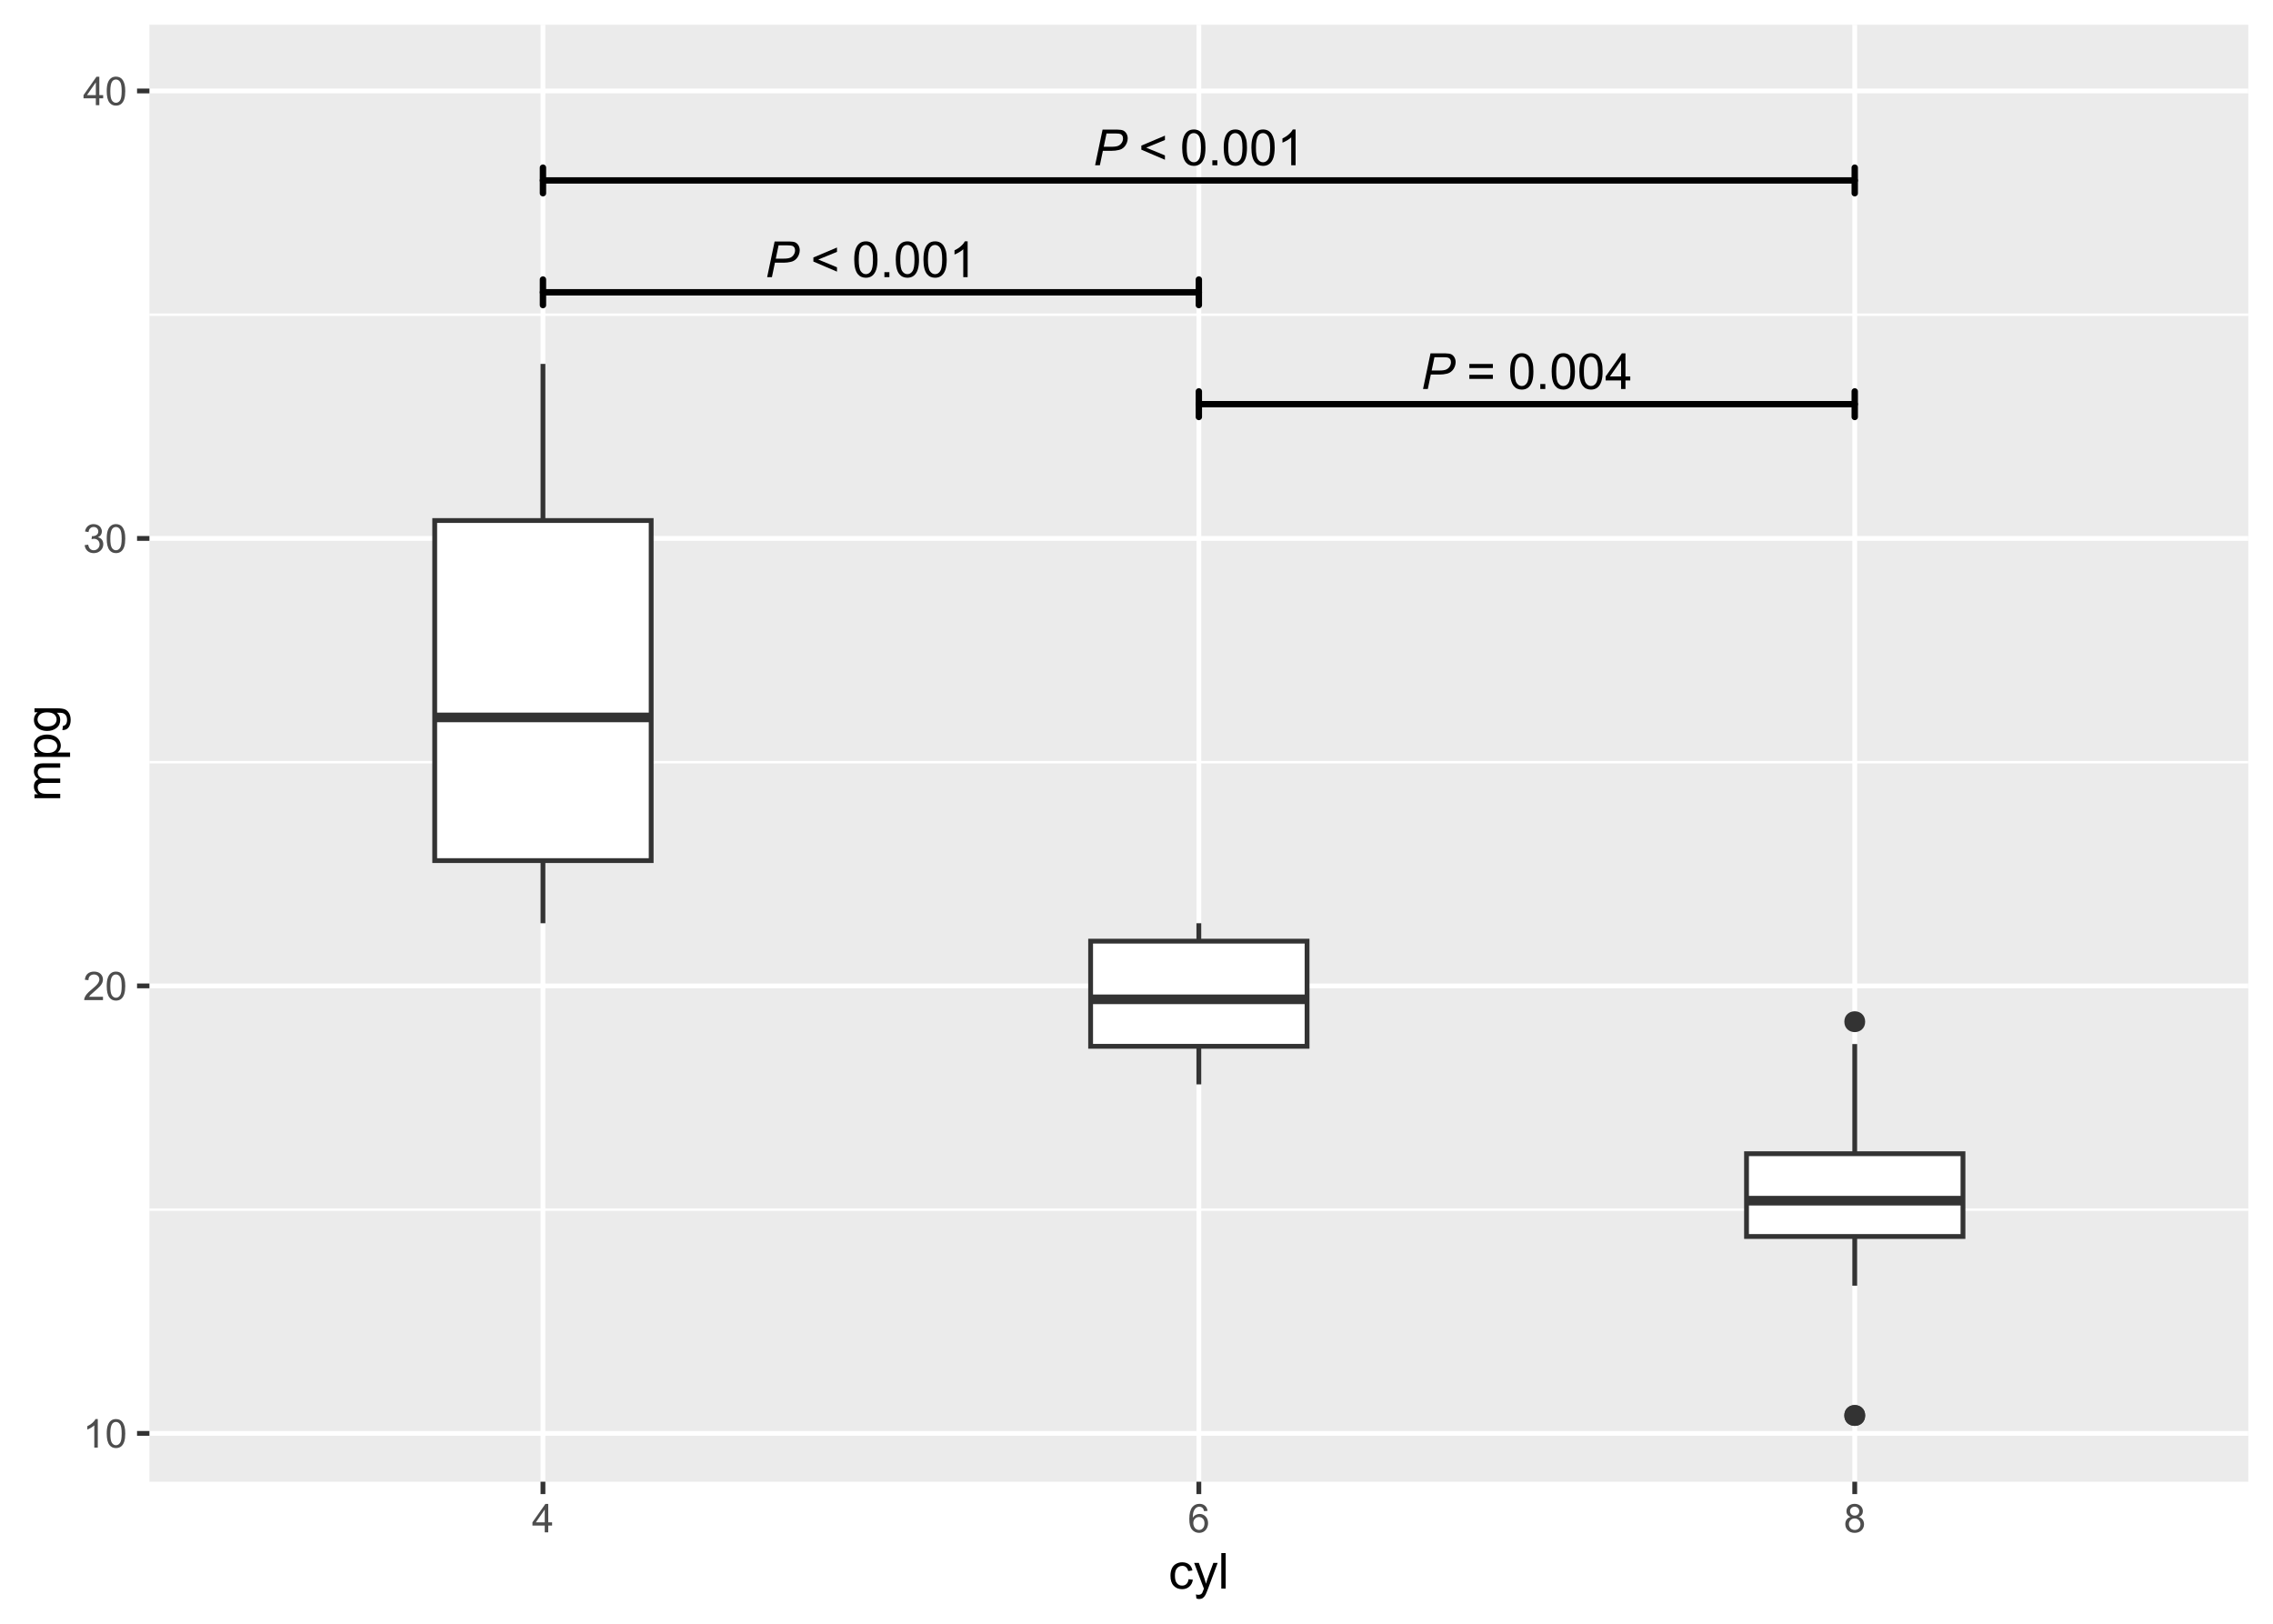
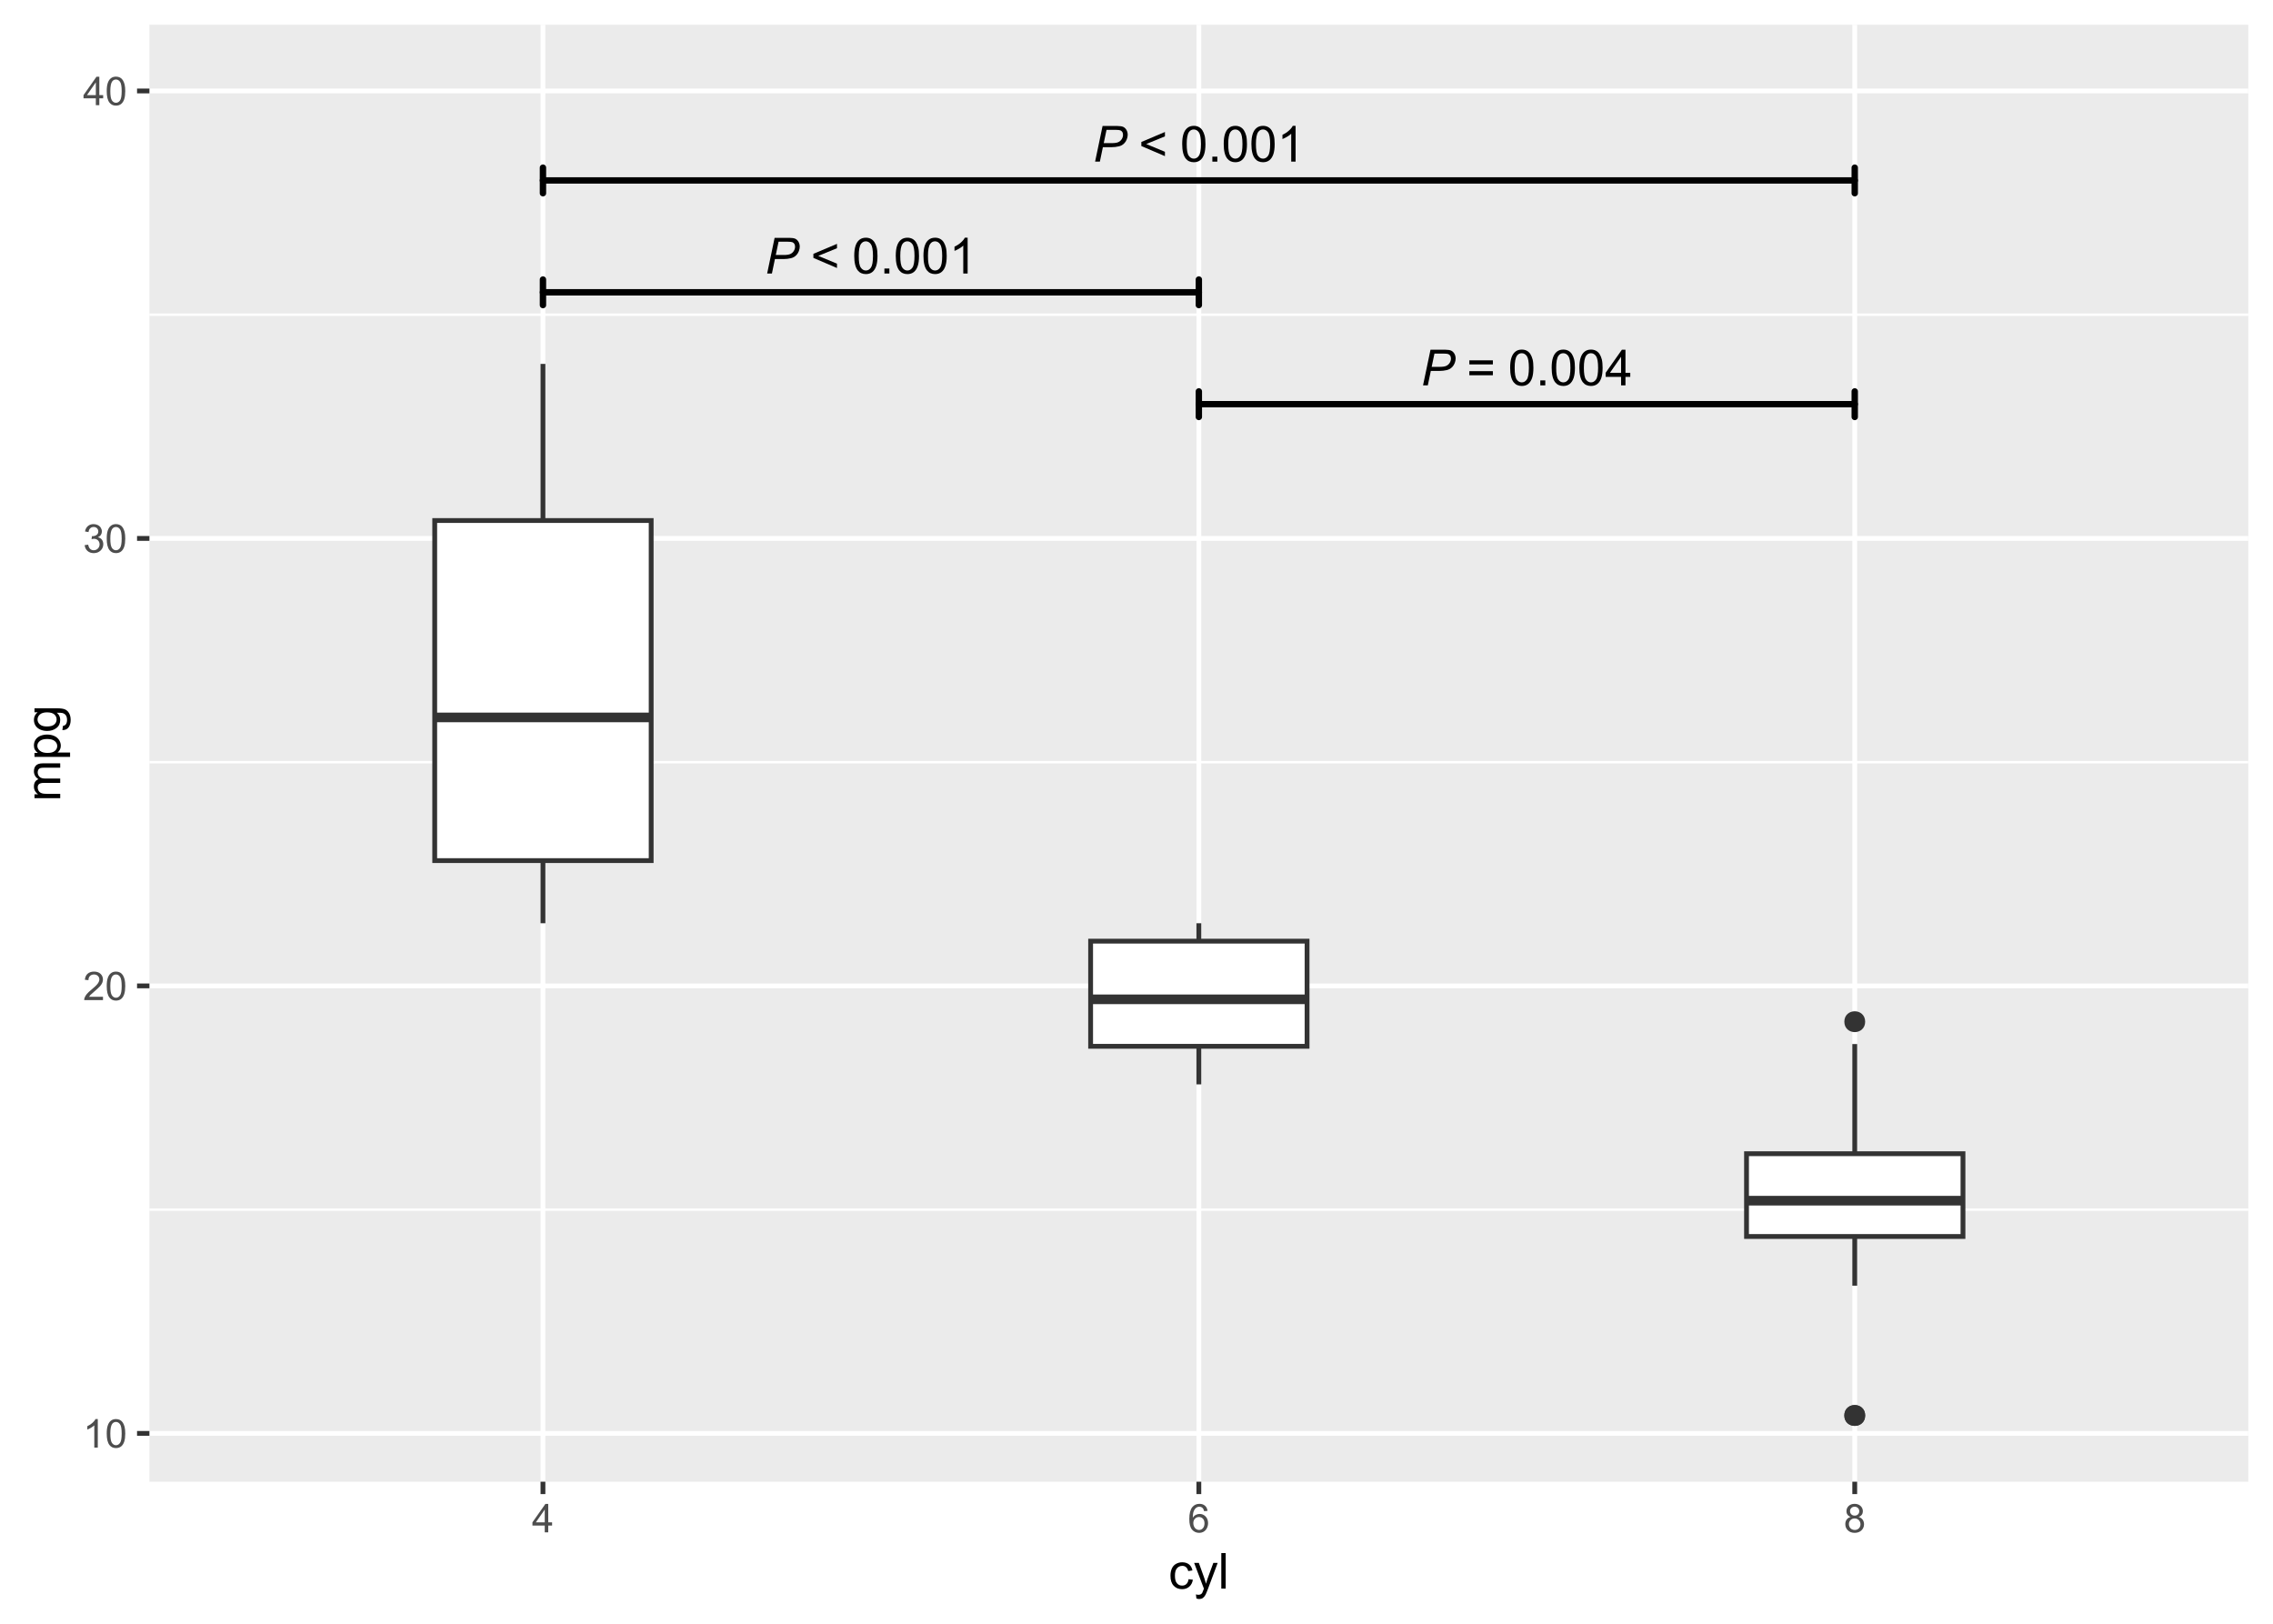
<svg xmlns="http://www.w3.org/2000/svg" xmlns:xlink="http://www.w3.org/1999/xlink" width="504pt" height="360pt" viewBox="0 0 504 360" version="1.1">
  <defs>
    <g>
      <symbol overflow="visible" id="glyph0-0">
        <path style="stroke:none;" d="M 1.379 0 L 1.379 -6.898 L 6.898 -6.898 L 6.898 0 Z M 1.551 -0.172 L 6.727 -0.172 L 6.727 -6.727 L 1.551 -6.727 Z M 1.551 -0.172 " />
      </symbol>
      <symbol overflow="visible" id="glyph0-1">
        <path style="stroke:none;" d="M 0.473 0 L 2.129 -7.902 L 5.43 -7.902 C 5.996 -7.898 6.422 -7.832 6.711 -7.703 C 6.992 -7.57 7.23 -7.348 7.422 -7.031 C 7.605 -6.711 7.699 -6.352 7.703 -5.961 C 7.699 -5.633 7.633 -5.301 7.504 -4.965 C 7.367 -4.621 7.199 -4.344 7 -4.129 C 6.793 -3.906 6.586 -3.742 6.383 -3.633 C 6.172 -3.52 5.949 -3.438 5.715 -3.387 C 5.203 -3.266 4.691 -3.203 4.176 -3.207 L 2.199 -3.207 L 1.531 0 Z M 2.387 -4.102 L 4.129 -4.102 C 4.801 -4.102 5.297 -4.172 5.613 -4.32 C 5.93 -4.461 6.184 -4.684 6.375 -4.984 C 6.566 -5.281 6.66 -5.598 6.664 -5.934 C 6.66 -6.191 6.609 -6.402 6.512 -6.566 C 6.406 -6.727 6.266 -6.848 6.086 -6.93 C 5.902 -7.004 5.551 -7.043 5.031 -7.047 L 3.004 -7.047 Z M 2.387 -4.102 " />
      </symbol>
      <symbol overflow="visible" id="glyph1-0">
        <path style="stroke:none;" d="M 0.555 0 L 0.555 -6.898 L 6.074 -6.898 L 6.074 0 Z M 0.727 -0.172 L 5.902 -0.172 L 5.902 -6.727 L 0.727 -6.727 Z M 0.727 -0.172 " />
      </symbol>
      <symbol overflow="visible" id="glyph1-1">
        <path style="stroke:none;" d="" />
      </symbol>
      <symbol overflow="visible" id="glyph2-0">
        <path style="stroke:none;" d="M 1.379 0 L 1.379 -6.898 L 6.898 -6.898 L 6.898 0 Z M 1.551 -0.172 L 6.727 -0.172 L 6.727 -6.727 L 1.551 -6.727 Z M 1.551 -0.172 " />
      </symbol>
      <symbol overflow="visible" id="glyph2-1">
        <path style="stroke:none;" d="M 0.605 -3.457 L 0.605 -4.359 L 5.836 -6.57 L 5.836 -5.605 L 1.688 -3.902 L 5.836 -2.184 L 5.836 -1.219 Z M 0.605 -3.457 " />
      </symbol>
      <symbol overflow="visible" id="glyph2-2">
        <path style="stroke:none;" d="M 0.457 -3.898 C 0.457 -4.828 0.551 -5.582 0.746 -6.152 C 0.934 -6.723 1.219 -7.16 1.602 -7.469 C 1.977 -7.777 2.457 -7.934 3.035 -7.934 C 3.457 -7.934 3.828 -7.848 4.148 -7.676 C 4.469 -7.504 4.73 -7.258 4.941 -6.938 C 5.145 -6.617 5.309 -6.227 5.434 -5.766 C 5.551 -5.305 5.613 -4.68 5.613 -3.898 C 5.613 -2.969 5.516 -2.223 5.324 -1.652 C 5.133 -1.082 4.848 -0.641 4.469 -0.332 C 4.09 -0.023 3.613 0.129 3.035 0.133 C 2.27 0.129 1.668 -0.141 1.238 -0.684 C 0.715 -1.34 0.457 -2.41 0.457 -3.898 Z M 1.457 -3.898 C 1.453 -2.598 1.605 -1.734 1.91 -1.309 C 2.215 -0.875 2.59 -0.66 3.035 -0.664 C 3.48 -0.66 3.852 -0.875 4.156 -1.309 C 4.457 -1.738 4.609 -2.602 4.613 -3.898 C 4.609 -5.195 4.457 -6.059 4.156 -6.488 C 3.852 -6.914 3.477 -7.129 3.023 -7.133 C 2.578 -7.129 2.223 -6.941 1.957 -6.566 C 1.621 -6.082 1.453 -5.191 1.457 -3.898 Z M 1.457 -3.898 " />
      </symbol>
      <symbol overflow="visible" id="glyph2-3">
        <path style="stroke:none;" d="M 1.004 0 L 1.004 -1.105 L 2.109 -1.105 L 2.109 0 Z M 1.004 0 " />
      </symbol>
      <symbol overflow="visible" id="glyph2-4">
        <path style="stroke:none;" d="M 4.113 0 L 3.145 0 L 3.145 -6.184 C 2.906 -5.957 2.598 -5.734 2.223 -5.512 C 1.84 -5.289 1.5 -5.121 1.203 -5.012 L 1.203 -5.949 C 1.742 -6.199 2.219 -6.508 2.625 -6.875 C 3.031 -7.234 3.316 -7.59 3.488 -7.934 L 4.113 -7.934 Z M 4.113 0 " />
      </symbol>
      <symbol overflow="visible" id="glyph2-5">
        <path style="stroke:none;" d="M 5.832 -4.648 L 0.613 -4.648 L 0.613 -5.551 L 5.832 -5.551 Z M 5.832 -2.246 L 0.613 -2.246 L 0.613 -3.152 L 5.832 -3.152 Z M 5.832 -2.246 " />
      </symbol>
      <symbol overflow="visible" id="glyph2-6">
        <path style="stroke:none;" d="M 3.57 0 L 3.57 -1.891 L 0.141 -1.891 L 0.141 -2.781 L 3.746 -7.902 L 4.539 -7.902 L 4.539 -2.781 L 5.605 -2.781 L 5.605 -1.891 L 4.539 -1.891 L 4.539 0 Z M 3.57 -2.781 L 3.57 -6.344 L 1.094 -2.781 Z M 3.57 -2.781 " />
      </symbol>
      <symbol overflow="visible" id="glyph3-0">
        <path style="stroke:none;" d="M 1.102 0 L 1.102 -5.5 L 5.5 -5.5 L 5.5 0 Z M 1.238 -0.137 L 5.363 -0.137 L 5.363 -5.363 L 1.238 -5.363 Z M 1.238 -0.137 " />
      </symbol>
      <symbol overflow="visible" id="glyph3-1">
        <path style="stroke:none;" d="M 3.277 0 L 2.504 0 L 2.504 -4.93 C 2.316 -4.75 2.074 -4.574 1.773 -4.395 C 1.469 -4.215 1.195 -4.082 0.957 -3.996 L 0.957 -4.742 C 1.387 -4.941 1.766 -5.188 2.09 -5.48 C 2.414 -5.77 2.645 -6.051 2.781 -6.324 L 3.277 -6.324 Z M 3.277 0 " />
      </symbol>
      <symbol overflow="visible" id="glyph3-2">
        <path style="stroke:none;" d="M 0.367 -3.105 C 0.363 -3.848 0.438 -4.445 0.594 -4.902 C 0.742 -5.355 0.973 -5.707 1.277 -5.953 C 1.578 -6.199 1.957 -6.32 2.418 -6.324 C 2.754 -6.32 3.051 -6.254 3.309 -6.121 C 3.562 -5.984 3.773 -5.789 3.938 -5.531 C 4.102 -5.273 4.23 -4.961 4.328 -4.594 C 4.422 -4.227 4.469 -3.73 4.473 -3.105 C 4.469 -2.367 4.395 -1.77 4.242 -1.316 C 4.09 -0.859 3.863 -0.508 3.562 -0.262 C 3.258 -0.016 2.875 0.105 2.418 0.109 C 1.809 0.105 1.332 -0.109 0.988 -0.547 C 0.57 -1.066 0.363 -1.922 0.367 -3.105 Z M 1.16 -3.105 C 1.16 -2.07 1.281 -1.379 1.523 -1.039 C 1.766 -0.695 2.062 -0.527 2.418 -0.527 C 2.773 -0.527 3.074 -0.699 3.316 -1.043 C 3.559 -1.387 3.68 -2.074 3.68 -3.105 C 3.68 -4.145 3.559 -4.832 3.316 -5.172 C 3.074 -5.512 2.77 -5.684 2.41 -5.684 C 2.051 -5.684 1.77 -5.531 1.559 -5.234 C 1.293 -4.844 1.16 -4.137 1.16 -3.105 Z M 1.16 -3.105 " />
      </symbol>
      <symbol overflow="visible" id="glyph3-3">
        <path style="stroke:none;" d="M 4.43 -0.742 L 4.43 0 L 0.266 0 C 0.258 -0.188 0.289 -0.367 0.355 -0.539 C 0.461 -0.82 0.629 -1.098 0.863 -1.375 C 1.094 -1.648 1.434 -1.965 1.879 -2.328 C 2.562 -2.887 3.023 -3.332 3.266 -3.664 C 3.5 -3.988 3.621 -4.301 3.625 -4.594 C 3.621 -4.898 3.512 -5.156 3.297 -5.367 C 3.074 -5.578 2.789 -5.684 2.441 -5.684 C 2.066 -5.684 1.77 -5.57 1.547 -5.348 C 1.32 -5.125 1.207 -4.816 1.207 -4.422 L 0.414 -4.504 C 0.465 -5.094 0.668 -5.543 1.027 -5.855 C 1.379 -6.164 1.855 -6.32 2.457 -6.324 C 3.059 -6.32 3.539 -6.152 3.891 -5.82 C 4.242 -5.484 4.418 -5.07 4.422 -4.578 C 4.418 -4.32 4.367 -4.074 4.266 -3.832 C 4.164 -3.59 3.992 -3.332 3.754 -3.062 C 3.512 -2.793 3.113 -2.426 2.562 -1.957 C 2.094 -1.566 1.797 -1.301 1.664 -1.16 C 1.531 -1.02 1.422 -0.879 1.34 -0.742 Z M 4.43 -0.742 " />
      </symbol>
      <symbol overflow="visible" id="glyph3-4">
        <path style="stroke:none;" d="M 0.371 -1.664 L 1.145 -1.766 C 1.23 -1.324 1.383 -1.008 1.598 -0.816 C 1.809 -0.621 2.066 -0.527 2.375 -0.527 C 2.734 -0.527 3.043 -0.652 3.297 -0.906 C 3.547 -1.156 3.672 -1.469 3.676 -1.844 C 3.672 -2.195 3.555 -2.488 3.324 -2.719 C 3.09 -2.949 2.797 -3.062 2.441 -3.066 C 2.293 -3.062 2.109 -3.035 1.895 -2.98 L 1.98 -3.66 C 2.031 -3.652 2.07 -3.648 2.105 -3.652 C 2.434 -3.648 2.73 -3.734 2.996 -3.91 C 3.254 -4.078 3.387 -4.344 3.391 -4.703 C 3.387 -4.984 3.289 -5.219 3.102 -5.406 C 2.906 -5.59 2.66 -5.684 2.359 -5.688 C 2.055 -5.684 1.805 -5.59 1.605 -5.402 C 1.402 -5.215 1.273 -4.93 1.219 -4.555 L 0.445 -4.691 C 0.539 -5.207 0.754 -5.609 1.09 -5.895 C 1.426 -6.18 1.844 -6.32 2.344 -6.324 C 2.688 -6.32 3.004 -6.246 3.293 -6.102 C 3.582 -5.953 3.801 -5.754 3.953 -5.5 C 4.105 -5.242 4.184 -4.973 4.184 -4.688 C 4.184 -4.414 4.109 -4.164 3.965 -3.945 C 3.816 -3.719 3.602 -3.543 3.316 -3.41 C 3.688 -3.324 3.977 -3.145 4.184 -2.875 C 4.391 -2.602 4.492 -2.262 4.496 -1.859 C 4.492 -1.305 4.293 -0.84 3.895 -0.461 C 3.492 -0.078 2.984 0.109 2.371 0.113 C 1.816 0.109 1.355 -0.051 0.992 -0.379 C 0.625 -0.707 0.418 -1.137 0.371 -1.664 Z M 0.371 -1.664 " />
      </symbol>
      <symbol overflow="visible" id="glyph3-5">
        <path style="stroke:none;" d="M 2.844 0 L 2.844 -1.508 L 0.113 -1.508 L 0.113 -2.219 L 2.988 -6.301 L 3.617 -6.301 L 3.617 -2.219 L 4.469 -2.219 L 4.469 -1.508 L 3.617 -1.508 L 3.617 0 Z M 2.844 -2.219 L 2.844 -5.059 L 0.871 -2.219 Z M 2.844 -2.219 " />
      </symbol>
      <symbol overflow="visible" id="glyph3-6">
        <path style="stroke:none;" d="M 4.379 -4.758 L 3.609 -4.695 C 3.539 -4.996 3.441 -5.219 3.316 -5.359 C 3.105 -5.574 2.848 -5.684 2.543 -5.688 C 2.297 -5.684 2.078 -5.617 1.895 -5.484 C 1.648 -5.305 1.457 -5.043 1.32 -4.703 C 1.176 -4.363 1.105 -3.879 1.102 -3.25 C 1.285 -3.531 1.512 -3.742 1.781 -3.879 C 2.051 -4.016 2.332 -4.082 2.629 -4.086 C 3.141 -4.082 3.578 -3.895 3.945 -3.516 C 4.305 -3.137 4.488 -2.645 4.492 -2.047 C 4.488 -1.648 4.402 -1.281 4.234 -0.941 C 4.062 -0.602 3.828 -0.34 3.531 -0.16 C 3.23 0.02 2.895 0.105 2.52 0.109 C 1.871 0.105 1.344 -0.129 0.941 -0.602 C 0.531 -1.074 0.328 -1.855 0.332 -2.949 C 0.328 -4.16 0.551 -5.047 1.004 -5.602 C 1.395 -6.082 1.926 -6.32 2.59 -6.324 C 3.086 -6.32 3.492 -6.184 3.809 -5.906 C 4.125 -5.629 4.312 -5.246 4.379 -4.758 Z M 1.219 -2.039 C 1.219 -1.773 1.273 -1.516 1.387 -1.273 C 1.5 -1.027 1.66 -0.844 1.863 -0.719 C 2.066 -0.59 2.277 -0.527 2.504 -0.527 C 2.828 -0.527 3.109 -0.656 3.348 -0.922 C 3.578 -1.184 3.695 -1.543 3.699 -2 C 3.695 -2.43 3.582 -2.773 3.352 -3.027 C 3.117 -3.273 2.824 -3.398 2.477 -3.402 C 2.121 -3.398 1.824 -3.273 1.582 -3.027 C 1.34 -2.773 1.219 -2.445 1.219 -2.039 Z M 1.219 -2.039 " />
      </symbol>
      <symbol overflow="visible" id="glyph3-7">
        <path style="stroke:none;" d="M 1.555 -3.418 C 1.23 -3.531 0.992 -3.699 0.84 -3.918 C 0.684 -4.133 0.609 -4.395 0.609 -4.699 C 0.609 -5.156 0.773 -5.539 1.102 -5.855 C 1.43 -6.164 1.867 -6.32 2.418 -6.324 C 2.969 -6.32 3.41 -6.16 3.746 -5.844 C 4.078 -5.523 4.246 -5.137 4.25 -4.68 C 4.246 -4.387 4.172 -4.133 4.02 -3.918 C 3.863 -3.699 3.629 -3.531 3.32 -3.418 C 3.707 -3.285 4 -3.082 4.203 -2.805 C 4.402 -2.52 4.504 -2.184 4.508 -1.801 C 4.504 -1.258 4.312 -0.805 3.934 -0.441 C 3.551 -0.074 3.051 0.105 2.434 0.109 C 1.809 0.105 1.309 -0.074 0.926 -0.441 C 0.543 -0.809 0.352 -1.27 0.355 -1.82 C 0.352 -2.23 0.457 -2.574 0.668 -2.852 C 0.875 -3.125 1.168 -3.312 1.555 -3.418 Z M 1.402 -4.727 C 1.398 -4.426 1.496 -4.184 1.688 -3.996 C 1.879 -3.805 2.129 -3.707 2.438 -3.711 C 2.734 -3.707 2.977 -3.801 3.168 -3.992 C 3.355 -4.176 3.449 -4.406 3.453 -4.684 C 3.449 -4.965 3.352 -5.203 3.16 -5.398 C 2.961 -5.586 2.719 -5.684 2.43 -5.688 C 2.129 -5.684 1.883 -5.59 1.691 -5.402 C 1.496 -5.215 1.398 -4.988 1.402 -4.727 Z M 1.152 -1.816 C 1.148 -1.598 1.199 -1.383 1.309 -1.176 C 1.41 -0.969 1.566 -0.809 1.773 -0.695 C 1.98 -0.582 2.203 -0.527 2.441 -0.527 C 2.809 -0.527 3.113 -0.645 3.355 -0.883 C 3.594 -1.121 3.715 -1.426 3.719 -1.793 C 3.715 -2.164 3.59 -2.469 3.344 -2.715 C 3.094 -2.957 2.785 -3.082 2.414 -3.082 C 2.051 -3.082 1.75 -2.961 1.512 -2.719 C 1.27 -2.477 1.148 -2.176 1.152 -1.816 Z M 1.152 -1.816 " />
      </symbol>
      <symbol overflow="visible" id="glyph4-0">
        <path style="stroke:none;" d="M 1.375 0 L 1.375 -6.875 L 6.875 -6.875 L 6.875 0 Z M 1.547 -0.172 L 6.703 -0.172 L 6.703 -6.703 L 1.547 -6.703 Z M 1.547 -0.172 " />
      </symbol>
      <symbol overflow="visible" id="glyph4-1">
        <path style="stroke:none;" d="M 4.445 -2.09 L 5.398 -1.965 C 5.289 -1.309 5.023 -0.797 4.598 -0.426 C 4.168 -0.055 3.645 0.129 3.023 0.129 C 2.242 0.129 1.613 -0.125 1.141 -0.637 C 0.664 -1.145 0.426 -1.875 0.43 -2.832 C 0.426 -3.441 0.527 -3.98 0.734 -4.445 C 0.938 -4.906 1.25 -5.254 1.668 -5.484 C 2.082 -5.715 2.535 -5.828 3.031 -5.832 C 3.645 -5.828 4.152 -5.672 4.547 -5.363 C 4.941 -5.047 5.191 -4.602 5.305 -4.027 L 4.367 -3.883 C 4.273 -4.262 4.117 -4.551 3.891 -4.746 C 3.664 -4.941 3.387 -5.039 3.066 -5.039 C 2.574 -5.039 2.18 -4.863 1.879 -4.516 C 1.57 -4.164 1.418 -3.613 1.422 -2.859 C 1.418 -2.09 1.566 -1.531 1.863 -1.184 C 2.156 -0.836 2.539 -0.66 3.012 -0.664 C 3.391 -0.66 3.707 -0.777 3.961 -1.012 C 4.215 -1.242 4.375 -1.602 4.445 -2.09 Z M 4.445 -2.09 " />
      </symbol>
      <symbol overflow="visible" id="glyph4-2">
        <path style="stroke:none;" d="M 0.684 2.195 L 0.574 1.289 C 0.785 1.344 0.969 1.371 1.129 1.375 C 1.34 1.371 1.512 1.336 1.641 1.266 C 1.77 1.195 1.875 1.094 1.961 0.969 C 2.02 0.867 2.117 0.629 2.258 0.246 C 2.27 0.191 2.301 0.113 2.344 0.012 L 0.176 -5.703 L 1.219 -5.703 L 2.406 -2.402 C 2.559 -1.98 2.695 -1.539 2.82 -1.078 C 2.926 -1.523 3.059 -1.957 3.219 -2.379 L 4.438 -5.703 L 5.402 -5.703 L 3.234 0.098 C 3 0.719 2.816 1.148 2.691 1.391 C 2.516 1.703 2.32 1.938 2.098 2.09 C 1.875 2.238 1.609 2.312 1.305 2.316 C 1.117 2.312 0.91 2.273 0.684 2.195 Z M 0.684 2.195 " />
      </symbol>
      <symbol overflow="visible" id="glyph4-3">
        <path style="stroke:none;" d="M 0.703 0 L 0.703 -7.875 L 1.672 -7.875 L 1.672 0 Z M 0.703 0 " />
      </symbol>
      <symbol overflow="visible" id="glyph5-0">
        <path style="stroke:none;" d="M 0 -1.375 L -6.875 -1.375 L -6.875 -6.875 L 0 -6.875 Z M -0.172 -1.547 L -0.172 -6.703 L -6.703 -6.703 L -6.703 -1.547 Z M -0.172 -1.547 " />
      </symbol>
      <symbol overflow="visible" id="glyph5-1">
        <path style="stroke:none;" d="M 0 -0.727 L -5.703 -0.727 L -5.703 -1.59 L -4.902 -1.59 C -5.18 -1.766 -5.406 -2.004 -5.578 -2.305 C -5.746 -2.598 -5.828 -2.938 -5.832 -3.32 C -5.828 -3.738 -5.742 -4.086 -5.566 -4.359 C -5.391 -4.629 -5.145 -4.816 -4.836 -4.93 C -5.496 -5.379 -5.828 -5.969 -5.832 -6.691 C -5.828 -7.254 -5.672 -7.688 -5.363 -7.996 C -5.047 -8.297 -4.566 -8.449 -3.914 -8.453 L 0 -8.453 L 0 -7.492 L -3.594 -7.492 C -3.977 -7.488 -4.254 -7.457 -4.426 -7.398 C -4.594 -7.332 -4.734 -7.219 -4.84 -7.059 C -4.941 -6.891 -4.992 -6.695 -4.996 -6.477 C -4.992 -6.07 -4.859 -5.738 -4.594 -5.477 C -4.328 -5.211 -3.898 -5.078 -3.312 -5.082 L 0 -5.082 L 0 -4.113 L -3.707 -4.113 C -4.133 -4.113 -4.453 -4.031 -4.672 -3.875 C -4.883 -3.715 -4.992 -3.461 -4.996 -3.105 C -4.992 -2.832 -4.922 -2.578 -4.781 -2.348 C -4.637 -2.117 -4.426 -1.949 -4.152 -1.848 C -3.875 -1.738 -3.477 -1.688 -2.961 -1.691 L 0 -1.691 Z M 0 -0.727 " />
      </symbol>
      <symbol overflow="visible" id="glyph5-2">
        <path style="stroke:none;" d="M 2.188 -0.727 L -5.703 -0.727 L -5.703 -1.605 L -4.961 -1.605 C -5.25 -1.812 -5.469 -2.047 -5.613 -2.309 C -5.758 -2.57 -5.828 -2.887 -5.832 -3.262 C -5.828 -3.746 -5.703 -4.176 -5.457 -4.551 C -5.203 -4.922 -4.852 -5.203 -4.395 -5.391 C -3.938 -5.578 -3.438 -5.672 -2.895 -5.676 C -2.309 -5.672 -1.781 -5.566 -1.316 -5.359 C -0.848 -5.148 -0.488 -4.844 -0.242 -4.449 C 0.008 -4.047 0.129 -3.629 0.129 -3.191 C 0.129 -2.867 0.062 -2.578 -0.074 -2.32 C -0.207 -2.062 -0.379 -1.852 -0.59 -1.691 L 2.188 -1.691 Z M -2.82 -1.602 C -2.082 -1.598 -1.539 -1.746 -1.191 -2.047 C -0.836 -2.34 -0.66 -2.699 -0.664 -3.125 C -0.66 -3.551 -0.844 -3.918 -1.211 -4.227 C -1.574 -4.531 -2.137 -4.688 -2.898 -4.688 C -3.625 -4.688 -4.168 -4.535 -4.531 -4.238 C -4.891 -3.938 -5.074 -3.582 -5.074 -3.168 C -5.074 -2.754 -4.879 -2.391 -4.496 -2.074 C -4.109 -1.758 -3.551 -1.598 -2.82 -1.602 Z M -2.82 -1.602 " />
      </symbol>
      <symbol overflow="visible" id="glyph5-3">
        <path style="stroke:none;" d="M 0.473 -0.547 L 0.613 -1.488 C 0.898 -1.527 1.109 -1.637 1.246 -1.816 C 1.422 -2.055 1.512 -2.379 1.516 -2.797 C 1.512 -3.242 1.422 -3.59 1.246 -3.832 C 1.062 -4.074 0.812 -4.238 0.496 -4.328 C 0.297 -4.379 -0.113 -4.402 -0.746 -4.398 C -0.246 -3.973 0 -3.445 0 -2.82 C 0 -2.031 -0.281 -1.426 -0.848 -1 C -1.41 -0.566 -2.09 -0.352 -2.883 -0.355 C -3.426 -0.352 -3.926 -0.449 -4.391 -0.648 C -4.848 -0.844 -5.203 -1.129 -5.457 -1.504 C -5.703 -1.875 -5.828 -2.316 -5.832 -2.824 C -5.828 -3.496 -5.559 -4.051 -5.016 -4.492 L -5.703 -4.492 L -5.703 -5.383 L -0.773 -5.383 C 0.113 -5.379 0.742 -5.289 1.113 -5.109 C 1.484 -4.93 1.777 -4.641 1.992 -4.25 C 2.207 -3.855 2.312 -3.375 2.316 -2.805 C 2.312 -2.121 2.16 -1.57 1.855 -1.152 C 1.547 -0.734 1.086 -0.531 0.473 -0.547 Z M -2.953 -1.348 C -2.203 -1.348 -1.656 -1.496 -1.316 -1.793 C -0.969 -2.09 -0.797 -2.461 -0.801 -2.91 C -0.797 -3.352 -0.969 -3.723 -1.312 -4.027 C -1.652 -4.324 -2.188 -4.477 -2.922 -4.48 C -3.617 -4.477 -4.145 -4.32 -4.5 -4.016 C -4.852 -3.703 -5.027 -3.332 -5.031 -2.895 C -5.027 -2.465 -4.852 -2.098 -4.508 -1.797 C -4.156 -1.496 -3.641 -1.348 -2.953 -1.348 Z M -2.953 -1.348 " />
      </symbol>
    </g>
    <clipPath id="clip1">
      <path d="M 33.129 5.48 L 498.523 5.48 L 498.523 328.512 L 33.129 328.512 Z M 33.129 5.48 " />
    </clipPath>
    <clipPath id="clip2">
      <path d="M 33.129 267 L 498.523 267 L 498.523 269 L 33.129 269 Z M 33.129 267 " />
    </clipPath>
    <clipPath id="clip3">
      <path d="M 33.129 168 L 498.523 168 L 498.523 170 L 33.129 170 Z M 33.129 168 " />
    </clipPath>
    <clipPath id="clip4">
      <path d="M 33.129 69 L 498.523 69 L 498.523 71 L 33.129 71 Z M 33.129 69 " />
    </clipPath>
    <clipPath id="clip5">
      <path d="M 33.129 317 L 498.523 317 L 498.523 319 L 33.129 319 Z M 33.129 317 " />
    </clipPath>
    <clipPath id="clip6">
      <path d="M 33.129 218 L 498.523 218 L 498.523 220 L 33.129 220 Z M 33.129 218 " />
    </clipPath>
    <clipPath id="clip7">
      <path d="M 33.129 118 L 498.523 118 L 498.523 120 L 33.129 120 Z M 33.129 118 " />
    </clipPath>
    <clipPath id="clip8">
      <path d="M 33.129 19 L 498.523 19 L 498.523 21 L 33.129 21 Z M 33.129 19 " />
    </clipPath>
    <clipPath id="clip9">
      <path d="M 119 5.48 L 121 5.48 L 121 328.512 L 119 328.512 Z M 119 5.48 " />
    </clipPath>
    <clipPath id="clip10">
      <path d="M 265 5.48 L 267 5.48 L 267 328.512 L 265 328.512 Z M 265 5.48 " />
    </clipPath>
    <clipPath id="clip11">
      <path d="M 410 5.48 L 412 5.48 L 412 328.512 L 410 328.512 Z M 410 5.48 " />
    </clipPath>
  </defs>
  <g id="surface69">
    <rect x="0" y="0" width="504" height="360" style="fill:rgb(100%,100%,100%);fill-opacity:1;stroke:none;" />
    <rect x="0" y="0" width="504" height="360" style="fill:rgb(100%,100%,100%);fill-opacity:1;stroke:none;" />
    <path style="fill:none;stroke-width:1.067;stroke-linecap:round;stroke-linejoin:round;stroke:rgb(100%,100%,100%);stroke-opacity:1;stroke-miterlimit:10;" d="M 0 360 L 504 360 L 504 0 L 0 0 Z M 0 360 " />
    <g clip-path="url(#clip1)" clip-rule="nonzero">
      <path style=" stroke:none;fill-rule:nonzero;fill:rgb(92.157%,92.157%,92.157%);fill-opacity:1;" d="M 33.129 328.508 L 498.523 328.508 L 498.523 5.477 L 33.129 5.477 Z M 33.129 328.508 " />
    </g>
    <g clip-path="url(#clip2)" clip-rule="nonzero">
      <path style="fill:none;stroke-width:0.533;stroke-linecap:butt;stroke-linejoin:round;stroke:rgb(100%,100%,100%);stroke-opacity:1;stroke-miterlimit:10;" d="M 33.129 268.188 L 498.52 268.188 " />
    </g>
    <g clip-path="url(#clip3)" clip-rule="nonzero">
      <path style="fill:none;stroke-width:0.533;stroke-linecap:butt;stroke-linejoin:round;stroke:rgb(100%,100%,100%);stroke-opacity:1;stroke-miterlimit:10;" d="M 33.129 168.98 L 498.52 168.98 " />
    </g>
    <g clip-path="url(#clip4)" clip-rule="nonzero">
      <path style="fill:none;stroke-width:0.533;stroke-linecap:butt;stroke-linejoin:round;stroke:rgb(100%,100%,100%);stroke-opacity:1;stroke-miterlimit:10;" d="M 33.129 69.77 L 498.52 69.77 " />
    </g>
    <g clip-path="url(#clip5)" clip-rule="nonzero">
      <path style="fill:none;stroke-width:1.067;stroke-linecap:butt;stroke-linejoin:round;stroke:rgb(100%,100%,100%);stroke-opacity:1;stroke-miterlimit:10;" d="M 33.129 317.793 L 498.52 317.793 " />
    </g>
    <g clip-path="url(#clip6)" clip-rule="nonzero">
      <path style="fill:none;stroke-width:1.067;stroke-linecap:butt;stroke-linejoin:round;stroke:rgb(100%,100%,100%);stroke-opacity:1;stroke-miterlimit:10;" d="M 33.129 218.582 L 498.52 218.582 " />
    </g>
    <g clip-path="url(#clip7)" clip-rule="nonzero">
      <path style="fill:none;stroke-width:1.067;stroke-linecap:butt;stroke-linejoin:round;stroke:rgb(100%,100%,100%);stroke-opacity:1;stroke-miterlimit:10;" d="M 33.129 119.375 L 498.52 119.375 " />
    </g>
    <g clip-path="url(#clip8)" clip-rule="nonzero">
      <path style="fill:none;stroke-width:1.067;stroke-linecap:butt;stroke-linejoin:round;stroke:rgb(100%,100%,100%);stroke-opacity:1;stroke-miterlimit:10;" d="M 33.129 20.164 L 498.52 20.164 " />
    </g>
    <g clip-path="url(#clip9)" clip-rule="nonzero">
      <path style="fill:none;stroke-width:1.067;stroke-linecap:butt;stroke-linejoin:round;stroke:rgb(100%,100%,100%);stroke-opacity:1;stroke-miterlimit:10;" d="M 120.391 328.508 L 120.391 5.48 " />
    </g>
    <g clip-path="url(#clip10)" clip-rule="nonzero">
      <path style="fill:none;stroke-width:1.067;stroke-linecap:butt;stroke-linejoin:round;stroke:rgb(100%,100%,100%);stroke-opacity:1;stroke-miterlimit:10;" d="M 265.824 328.508 L 265.824 5.48 " />
    </g>
    <g clip-path="url(#clip11)" clip-rule="nonzero">
      <path style="fill:none;stroke-width:1.067;stroke-linecap:butt;stroke-linejoin:round;stroke:rgb(100%,100%,100%);stroke-opacity:1;stroke-miterlimit:10;" d="M 411.258 328.508 L 411.258 5.48 " />
    </g>
    <path style="fill:none;stroke-width:1.067;stroke-linecap:butt;stroke-linejoin:round;stroke:rgb(20%,20%,20%);stroke-opacity:1;stroke-miterlimit:10;" d="M 120.391 115.406 L 120.391 80.68 " />
    <path style="fill:none;stroke-width:1.067;stroke-linecap:butt;stroke-linejoin:round;stroke:rgb(20%,20%,20%);stroke-opacity:1;stroke-miterlimit:10;" d="M 120.391 190.805 L 120.391 204.695 " />
    <path style="fill-rule:nonzero;fill:rgb(100%,100%,100%);fill-opacity:1;stroke-width:1.067;stroke-linecap:butt;stroke-linejoin:miter;stroke:rgb(20%,20%,20%);stroke-opacity:1;stroke-miterlimit:10;" d="M 96.391 115.406 L 96.391 190.805 L 144.387 190.805 L 144.387 115.406 Z M 96.391 115.406 " />
    <path style="fill:none;stroke-width:2.134;stroke-linecap:butt;stroke-linejoin:miter;stroke:rgb(20%,20%,20%);stroke-opacity:1;stroke-miterlimit:10;" d="M 96.391 159.059 L 144.387 159.059 " />
    <path style="fill:none;stroke-width:1.067;stroke-linecap:butt;stroke-linejoin:round;stroke:rgb(20%,20%,20%);stroke-opacity:1;stroke-miterlimit:10;" d="M 265.824 208.664 L 265.824 204.695 " />
    <path style="fill:none;stroke-width:1.067;stroke-linecap:butt;stroke-linejoin:round;stroke:rgb(20%,20%,20%);stroke-opacity:1;stroke-miterlimit:10;" d="M 265.824 231.977 L 265.824 240.41 " />
    <path style="fill-rule:nonzero;fill:rgb(100%,100%,100%);fill-opacity:1;stroke-width:1.067;stroke-linecap:butt;stroke-linejoin:miter;stroke:rgb(20%,20%,20%);stroke-opacity:1;stroke-miterlimit:10;" d="M 241.828 208.664 L 241.828 231.977 L 289.82 231.977 L 289.82 208.664 Z M 241.828 208.664 " />
    <path style="fill:none;stroke-width:2.134;stroke-linecap:butt;stroke-linejoin:miter;stroke:rgb(20%,20%,20%);stroke-opacity:1;stroke-miterlimit:10;" d="M 241.828 221.559 L 289.82 221.559 " />
    <path style="fill-rule:nonzero;fill:rgb(20%,20%,20%);fill-opacity:1;stroke-width:0.709;stroke-linecap:round;stroke-linejoin:round;stroke:rgb(20%,20%,20%);stroke-opacity:1;stroke-miterlimit:10;" d="M 413.215 313.824 C 413.215 316.434 409.305 316.434 409.305 313.824 C 409.305 311.219 413.215 311.219 413.215 313.824 " />
    <path style="fill-rule:nonzero;fill:rgb(20%,20%,20%);fill-opacity:1;stroke-width:0.709;stroke-linecap:round;stroke-linejoin:round;stroke:rgb(20%,20%,20%);stroke-opacity:1;stroke-miterlimit:10;" d="M 413.215 313.824 C 413.215 316.434 409.305 316.434 409.305 313.824 C 409.305 311.219 413.215 311.219 413.215 313.824 " />
    <path style="fill-rule:nonzero;fill:rgb(20%,20%,20%);fill-opacity:1;stroke-width:0.709;stroke-linecap:round;stroke-linejoin:round;stroke:rgb(20%,20%,20%);stroke-opacity:1;stroke-miterlimit:10;" d="M 413.215 226.52 C 413.215 229.129 409.305 229.129 409.305 226.52 C 409.305 223.914 413.215 223.914 413.215 226.52 " />
    <path style="fill:none;stroke-width:1.067;stroke-linecap:butt;stroke-linejoin:round;stroke:rgb(20%,20%,20%);stroke-opacity:1;stroke-miterlimit:10;" d="M 411.258 255.789 L 411.258 231.48 " />
    <path style="fill:none;stroke-width:1.067;stroke-linecap:butt;stroke-linejoin:round;stroke:rgb(20%,20%,20%);stroke-opacity:1;stroke-miterlimit:10;" d="M 411.258 274.141 L 411.258 285.055 " />
    <path style="fill-rule:nonzero;fill:rgb(100%,100%,100%);fill-opacity:1;stroke-width:1.067;stroke-linecap:butt;stroke-linejoin:miter;stroke:rgb(20%,20%,20%);stroke-opacity:1;stroke-miterlimit:10;" d="M 387.262 255.789 L 387.262 274.141 L 435.258 274.141 L 435.258 255.789 Z M 387.262 255.789 " />
    <path style="fill:none;stroke-width:2.134;stroke-linecap:butt;stroke-linejoin:miter;stroke:rgb(20%,20%,20%);stroke-opacity:1;stroke-miterlimit:10;" d="M 387.262 266.203 L 435.258 266.203 " />
    <path style="fill:none;stroke-width:1.417;stroke-linecap:round;stroke-linejoin:round;stroke:rgb(0%,0%,0%);stroke-opacity:1;stroke-miterlimit:10;" d="M 120.391 64.809 L 265.824 64.809 " />
    <path style="fill:none;stroke-width:1.417;stroke-linecap:round;stroke-linejoin:round;stroke:rgb(0%,0%,0%);stroke-opacity:1;stroke-miterlimit:10;" d="M 120.391 61.973 L 120.391 67.641 " />
    <path style="fill:none;stroke-width:1.417;stroke-linecap:round;stroke-linejoin:round;stroke:rgb(0%,0%,0%);stroke-opacity:1;stroke-miterlimit:10;" d="M 265.824 67.641 L 265.824 61.973 " />
    <g style="fill:rgb(0%,0%,0%);fill-opacity:1;">
-       <use xlink:href="#glyph0-1" x="169.629" y="61.445" />
-     </g>
-     <g style="fill:rgb(0%,0%,0%);fill-opacity:1;">
-       <use xlink:href="#glyph1-1" x="176.992" y="61.445" />
-     </g>
-     <g style="fill:rgb(0%,0%,0%);fill-opacity:1;">
-       <use xlink:href="#glyph2-1" x="179.75" y="61.445" />
-     </g>
-     <g style="fill:rgb(0%,0%,0%);fill-opacity:1;">
-       <use xlink:href="#glyph1-1" x="186.199" y="61.445" />
-     </g>
-     <g style="fill:rgb(0%,0%,0%);fill-opacity:1;">
-       <use xlink:href="#glyph2-2" x="188.957" y="61.445" />
-       <use xlink:href="#glyph2-3" x="195.097" y="61.445" />
-       <use xlink:href="#glyph2-2" x="198.164" y="61.445" />
-       <use xlink:href="#glyph2-2" x="204.304" y="61.445" />
-       <use xlink:href="#glyph2-4" x="210.443" y="61.445" />
+       <use xlink:href="#glyph0-1" x="169.629" y="60.637" />
+     </g>
+     <g style="fill:rgb(0%,0%,0%);fill-opacity:1;">
+       <use xlink:href="#glyph1-1" x="176.992" y="60.637" />
+     </g>
+     <g style="fill:rgb(0%,0%,0%);fill-opacity:1;">
+       <use xlink:href="#glyph2-1" x="179.75" y="60.637" />
+     </g>
+     <g style="fill:rgb(0%,0%,0%);fill-opacity:1;">
+       <use xlink:href="#glyph1-1" x="186.199" y="60.637" />
+     </g>
+     <g style="fill:rgb(0%,0%,0%);fill-opacity:1;">
+       <use xlink:href="#glyph2-2" x="188.957" y="60.637" />
+       <use xlink:href="#glyph2-3" x="195.097" y="60.637" />
+       <use xlink:href="#glyph2-2" x="198.164" y="60.637" />
+       <use xlink:href="#glyph2-2" x="204.304" y="60.637" />
+       <use xlink:href="#glyph2-4" x="210.443" y="60.637" />
    </g>
    <path style="fill:none;stroke-width:1.417;stroke-linecap:round;stroke-linejoin:round;stroke:rgb(0%,0%,0%);stroke-opacity:1;stroke-miterlimit:10;" d="M 120.391 40.004 L 411.258 40.004 " />
    <path style="fill:none;stroke-width:1.417;stroke-linecap:round;stroke-linejoin:round;stroke:rgb(0%,0%,0%);stroke-opacity:1;stroke-miterlimit:10;" d="M 120.391 37.172 L 120.391 42.84 " />
    <path style="fill:none;stroke-width:1.417;stroke-linecap:round;stroke-linejoin:round;stroke:rgb(0%,0%,0%);stroke-opacity:1;stroke-miterlimit:10;" d="M 411.258 42.84 L 411.258 37.172 " />
    <g style="fill:rgb(0%,0%,0%);fill-opacity:1;">
-       <use xlink:href="#glyph0-1" x="242.348" y="36.641" />
-     </g>
-     <g style="fill:rgb(0%,0%,0%);fill-opacity:1;">
-       <use xlink:href="#glyph1-1" x="249.711" y="36.641" />
-     </g>
-     <g style="fill:rgb(0%,0%,0%);fill-opacity:1;">
-       <use xlink:href="#glyph2-1" x="252.469" y="36.641" />
-     </g>
-     <g style="fill:rgb(0%,0%,0%);fill-opacity:1;">
-       <use xlink:href="#glyph1-1" x="258.918" y="36.641" />
-     </g>
-     <g style="fill:rgb(0%,0%,0%);fill-opacity:1;">
-       <use xlink:href="#glyph2-2" x="261.676" y="36.641" />
-       <use xlink:href="#glyph2-3" x="267.816" y="36.641" />
-       <use xlink:href="#glyph2-2" x="270.883" y="36.641" />
-       <use xlink:href="#glyph2-2" x="277.022" y="36.641" />
-       <use xlink:href="#glyph2-4" x="283.162" y="36.641" />
+       <use xlink:href="#glyph0-1" x="242.348" y="35.836" />
+     </g>
+     <g style="fill:rgb(0%,0%,0%);fill-opacity:1;">
+       <use xlink:href="#glyph1-1" x="249.711" y="35.836" />
+     </g>
+     <g style="fill:rgb(0%,0%,0%);fill-opacity:1;">
+       <use xlink:href="#glyph2-1" x="252.469" y="35.836" />
+     </g>
+     <g style="fill:rgb(0%,0%,0%);fill-opacity:1;">
+       <use xlink:href="#glyph1-1" x="258.918" y="35.836" />
+     </g>
+     <g style="fill:rgb(0%,0%,0%);fill-opacity:1;">
+       <use xlink:href="#glyph2-2" x="261.676" y="35.836" />
+       <use xlink:href="#glyph2-3" x="267.816" y="35.836" />
+       <use xlink:href="#glyph2-2" x="270.883" y="35.836" />
+       <use xlink:href="#glyph2-2" x="277.022" y="35.836" />
+       <use xlink:href="#glyph2-4" x="283.162" y="35.836" />
    </g>
    <path style="fill:none;stroke-width:1.417;stroke-linecap:round;stroke-linejoin:round;stroke:rgb(0%,0%,0%);stroke-opacity:1;stroke-miterlimit:10;" d="M 265.824 89.609 L 411.258 89.609 " />
    <path style="fill:none;stroke-width:1.417;stroke-linecap:round;stroke-linejoin:round;stroke:rgb(0%,0%,0%);stroke-opacity:1;stroke-miterlimit:10;" d="M 265.824 86.777 L 265.824 92.445 " />
    <path style="fill:none;stroke-width:1.417;stroke-linecap:round;stroke-linejoin:round;stroke:rgb(0%,0%,0%);stroke-opacity:1;stroke-miterlimit:10;" d="M 411.258 92.445 L 411.258 86.777 " />
    <g style="fill:rgb(0%,0%,0%);fill-opacity:1;">
-       <use xlink:href="#glyph0-1" x="315.062" y="86.246" />
-     </g>
-     <g style="fill:rgb(0%,0%,0%);fill-opacity:1;">
-       <use xlink:href="#glyph1-1" x="322.426" y="86.246" />
-     </g>
-     <g style="fill:rgb(0%,0%,0%);fill-opacity:1;">
-       <use xlink:href="#glyph2-5" x="325.188" y="86.246" />
-     </g>
-     <g style="fill:rgb(0%,0%,0%);fill-opacity:1;">
-       <use xlink:href="#glyph1-1" x="331.633" y="86.246" />
-     </g>
-     <g style="fill:rgb(0%,0%,0%);fill-opacity:1;">
-       <use xlink:href="#glyph2-2" x="334.395" y="86.246" />
-       <use xlink:href="#glyph2-3" x="340.534" y="86.246" />
-       <use xlink:href="#glyph2-2" x="343.601" y="86.246" />
-       <use xlink:href="#glyph2-2" x="349.741" y="86.246" />
-       <use xlink:href="#glyph2-6" x="355.881" y="86.246" />
+       <use xlink:href="#glyph0-1" x="315.062" y="85.441" />
+     </g>
+     <g style="fill:rgb(0%,0%,0%);fill-opacity:1;">
+       <use xlink:href="#glyph1-1" x="322.426" y="85.441" />
+     </g>
+     <g style="fill:rgb(0%,0%,0%);fill-opacity:1;">
+       <use xlink:href="#glyph2-5" x="325.188" y="85.441" />
+     </g>
+     <g style="fill:rgb(0%,0%,0%);fill-opacity:1;">
+       <use xlink:href="#glyph1-1" x="331.633" y="85.441" />
+     </g>
+     <g style="fill:rgb(0%,0%,0%);fill-opacity:1;">
+       <use xlink:href="#glyph2-2" x="334.395" y="85.441" />
+       <use xlink:href="#glyph2-3" x="340.534" y="85.441" />
+       <use xlink:href="#glyph2-2" x="343.601" y="85.441" />
+       <use xlink:href="#glyph2-2" x="349.741" y="85.441" />
+       <use xlink:href="#glyph2-6" x="355.881" y="85.441" />
    </g>
    <g style="fill:rgb(30.196%,30.196%,30.196%);fill-opacity:1;">
      <use xlink:href="#glyph3-1" x="18.406" y="320.945" />
      <use xlink:href="#glyph3-2" x="23.3" y="320.945" />
    </g>
    <g style="fill:rgb(30.196%,30.196%,30.196%);fill-opacity:1;">
      <use xlink:href="#glyph3-3" x="18.406" y="221.734" />
      <use xlink:href="#glyph3-2" x="23.3" y="221.734" />
    </g>
    <g style="fill:rgb(30.196%,30.196%,30.196%);fill-opacity:1;">
      <use xlink:href="#glyph3-4" x="18.406" y="122.523" />
      <use xlink:href="#glyph3-2" x="23.3" y="122.523" />
    </g>
    <g style="fill:rgb(30.196%,30.196%,30.196%);fill-opacity:1;">
      <use xlink:href="#glyph3-5" x="18.406" y="23.312" />
      <use xlink:href="#glyph3-2" x="23.3" y="23.312" />
    </g>
    <path style="fill:none;stroke-width:1.067;stroke-linecap:butt;stroke-linejoin:round;stroke:rgb(20%,20%,20%);stroke-opacity:1;stroke-miterlimit:10;" d="M 30.387 317.793 L 33.129 317.793 " />
    <path style="fill:none;stroke-width:1.067;stroke-linecap:butt;stroke-linejoin:round;stroke:rgb(20%,20%,20%);stroke-opacity:1;stroke-miterlimit:10;" d="M 30.387 218.582 L 33.129 218.582 " />
    <path style="fill:none;stroke-width:1.067;stroke-linecap:butt;stroke-linejoin:round;stroke:rgb(20%,20%,20%);stroke-opacity:1;stroke-miterlimit:10;" d="M 30.387 119.375 L 33.129 119.375 " />
    <path style="fill:none;stroke-width:1.067;stroke-linecap:butt;stroke-linejoin:round;stroke:rgb(20%,20%,20%);stroke-opacity:1;stroke-miterlimit:10;" d="M 30.387 20.164 L 33.129 20.164 " />
    <path style="fill:none;stroke-width:1.067;stroke-linecap:butt;stroke-linejoin:round;stroke:rgb(20%,20%,20%);stroke-opacity:1;stroke-miterlimit:10;" d="M 120.391 331.25 L 120.391 328.508 " />
    <path style="fill:none;stroke-width:1.067;stroke-linecap:butt;stroke-linejoin:round;stroke:rgb(20%,20%,20%);stroke-opacity:1;stroke-miterlimit:10;" d="M 265.824 331.25 L 265.824 328.508 " />
    <path style="fill:none;stroke-width:1.067;stroke-linecap:butt;stroke-linejoin:round;stroke:rgb(20%,20%,20%);stroke-opacity:1;stroke-miterlimit:10;" d="M 411.258 331.25 L 411.258 328.508 " />
    <g style="fill:rgb(30.196%,30.196%,30.196%);fill-opacity:1;">
      <use xlink:href="#glyph3-5" x="117.945" y="339.738" />
    </g>
    <g style="fill:rgb(30.196%,30.196%,30.196%);fill-opacity:1;">
      <use xlink:href="#glyph3-6" x="263.379" y="339.738" />
    </g>
    <g style="fill:rgb(30.196%,30.196%,30.196%);fill-opacity:1;">
      <use xlink:href="#glyph3-7" x="408.812" y="339.738" />
    </g>
    <g style="fill:rgb(0%,0%,0%);fill-opacity:1;">
      <use xlink:href="#glyph4-1" x="259.102" y="352.207" />
      <use xlink:href="#glyph4-2" x="264.602" y="352.207" />
      <use xlink:href="#glyph4-3" x="270.102" y="352.207" />
    </g>
    <g style="fill:rgb(0%,0%,0%);fill-opacity:1;">
      <use xlink:href="#glyph5-1" x="13.352" y="177.695" />
      <use xlink:href="#glyph5-2" x="13.352" y="168.532" />
      <use xlink:href="#glyph5-3" x="13.352" y="162.415" />
    </g>
  </g>
</svg>
